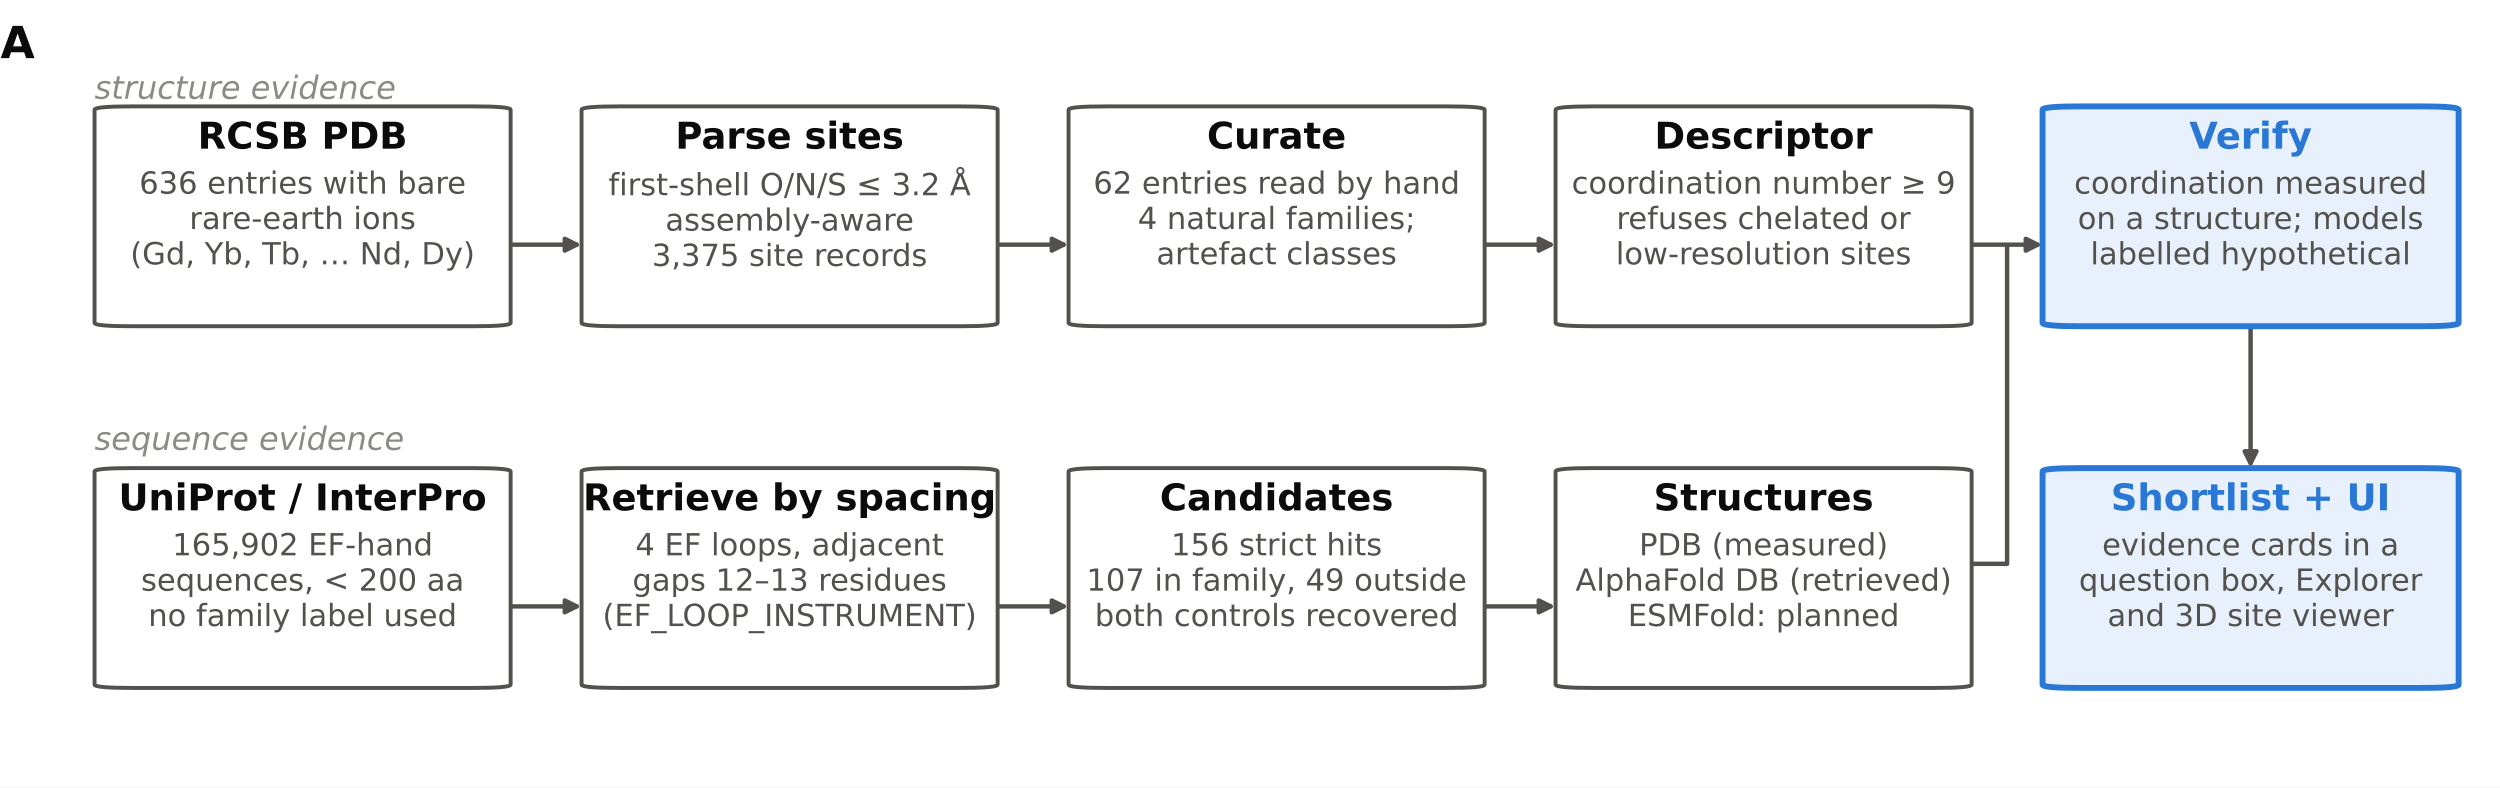
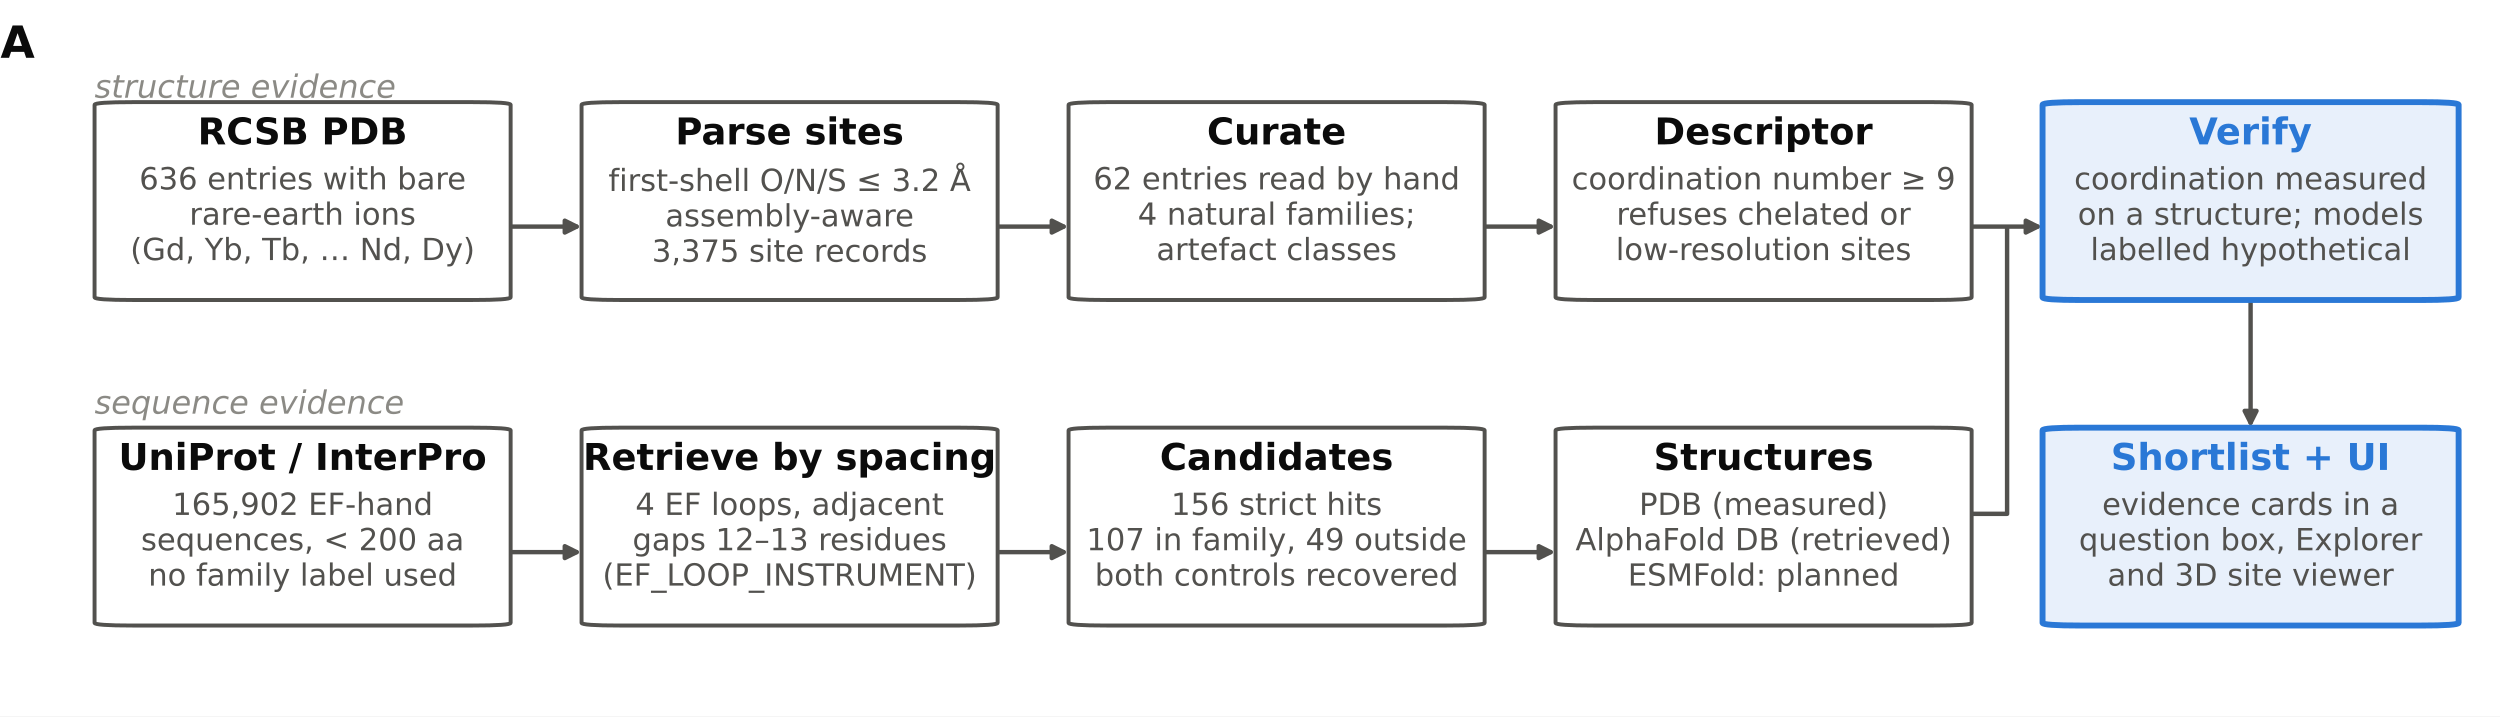
- <svg xmlns="http://www.w3.org/2000/svg" width="507.6pt" height="159.84pt" viewBox="0 0 507.6 159.84" version="1.1">
+ <svg xmlns="http://www.w3.org/2000/svg" width="507.6pt" height="145.44pt" viewBox="0 0 507.6 145.44" version="1.1">
  <defs>
    <style type="text/css">*{stroke-linejoin: round; stroke-linecap: butt}</style>
  </defs>
  <g id="figure_1">
    <g id="patch_1">
-       <path d="M 0 159.84  L 507.6 159.84  L 507.6 0  L 0 0  z " style="fill: #ffffff" />
+       <path d="M 0 145.44  L 507.6 145.44  L 507.6 0  L 0 0  z " style="fill: #ffffff" />
    </g>
    <g id="axes_1">
      <g id="patch_2">
-         <path d="M 103.68 49.68  Q 110.88 49.68 117.074 49.68  " clip-path="url(#p0a2bb8f576)" style="fill: none; stroke: #52514e; stroke-width: 0.9; stroke-linecap: round" />
-         <path d="M 114.674 48.48  L 117.074 49.68  L 114.674 50.88  z " clip-path="url(#p0a2bb8f576)" style="fill: #52514e; stroke: #52514e; stroke-width: 0.9; stroke-linecap: round" />
+         <path d="M 103.68 46.008  Q 110.88 46.008 117.074 46.008  " clip-path="url(#p95624edb99)" style="fill: none; stroke: #52514e; stroke-width: 0.9; stroke-linecap: round" />
+         <path d="M 114.674 44.808  L 117.074 46.008  L 114.674 47.208  z " clip-path="url(#p95624edb99)" style="fill: #52514e; stroke: #52514e; stroke-width: 0.9; stroke-linecap: round" />
      </g>
      <g id="patch_3">
-         <path d="M 103.68 123.12  Q 110.88 123.12 117.074 123.12  " clip-path="url(#p0a2bb8f576)" style="fill: none; stroke: #52514e; stroke-width: 0.9; stroke-linecap: round" />
-         <path d="M 114.674 121.92  L 117.074 123.12  L 114.674 124.32  z " clip-path="url(#p0a2bb8f576)" style="fill: #52514e; stroke: #52514e; stroke-width: 0.9; stroke-linecap: round" />
+         <path d="M 103.68 112.104  Q 110.88 112.104 117.074 112.104  " clip-path="url(#p95624edb99)" style="fill: none; stroke: #52514e; stroke-width: 0.9; stroke-linecap: round" />
+         <path d="M 114.674 110.904  L 117.074 112.104  L 114.674 113.304  z " clip-path="url(#p95624edb99)" style="fill: #52514e; stroke: #52514e; stroke-width: 0.9; stroke-linecap: round" />
      </g>
      <g id="patch_4">
-         <path d="M 202.56 49.68  Q 209.76 49.68 215.954 49.68  " clip-path="url(#p0a2bb8f576)" style="fill: none; stroke: #52514e; stroke-width: 0.9; stroke-linecap: round" />
-         <path d="M 213.554 48.48  L 215.954 49.68  L 213.554 50.88  z " clip-path="url(#p0a2bb8f576)" style="fill: #52514e; stroke: #52514e; stroke-width: 0.9; stroke-linecap: round" />
+         <path d="M 202.56 46.008  Q 209.76 46.008 215.954 46.008  " clip-path="url(#p95624edb99)" style="fill: none; stroke: #52514e; stroke-width: 0.9; stroke-linecap: round" />
+         <path d="M 213.554 44.808  L 215.954 46.008  L 213.554 47.208  z " clip-path="url(#p95624edb99)" style="fill: #52514e; stroke: #52514e; stroke-width: 0.9; stroke-linecap: round" />
      </g>
      <g id="patch_5">
-         <path d="M 202.56 123.12  Q 209.76 123.12 215.954 123.12  " clip-path="url(#p0a2bb8f576)" style="fill: none; stroke: #52514e; stroke-width: 0.9; stroke-linecap: round" />
-         <path d="M 213.554 121.92  L 215.954 123.12  L 213.554 124.32  z " clip-path="url(#p0a2bb8f576)" style="fill: #52514e; stroke: #52514e; stroke-width: 0.9; stroke-linecap: round" />
+         <path d="M 202.56 112.104  Q 209.76 112.104 215.954 112.104  " clip-path="url(#p95624edb99)" style="fill: none; stroke: #52514e; stroke-width: 0.9; stroke-linecap: round" />
+         <path d="M 213.554 110.904  L 215.954 112.104  L 213.554 113.304  z " clip-path="url(#p95624edb99)" style="fill: #52514e; stroke: #52514e; stroke-width: 0.9; stroke-linecap: round" />
      </g>
      <g id="patch_6">
-         <path d="M 301.44 49.68  Q 308.64 49.68 314.834 49.68  " clip-path="url(#p0a2bb8f576)" style="fill: none; stroke: #52514e; stroke-width: 0.9; stroke-linecap: round" />
-         <path d="M 312.434 48.48  L 314.834 49.68  L 312.434 50.88  z " clip-path="url(#p0a2bb8f576)" style="fill: #52514e; stroke: #52514e; stroke-width: 0.9; stroke-linecap: round" />
+         <path d="M 301.44 46.008  Q 308.64 46.008 314.834 46.008  " clip-path="url(#p95624edb99)" style="fill: none; stroke: #52514e; stroke-width: 0.9; stroke-linecap: round" />
+         <path d="M 312.434 44.808  L 314.834 46.008  L 312.434 47.208  z " clip-path="url(#p95624edb99)" style="fill: #52514e; stroke: #52514e; stroke-width: 0.9; stroke-linecap: round" />
      </g>
      <g id="patch_7">
-         <path d="M 301.44 123.12  Q 308.64 123.12 314.834 123.12  " clip-path="url(#p0a2bb8f576)" style="fill: none; stroke: #52514e; stroke-width: 0.9; stroke-linecap: round" />
-         <path d="M 312.434 121.92  L 314.834 123.12  L 312.434 124.32  z " clip-path="url(#p0a2bb8f576)" style="fill: #52514e; stroke: #52514e; stroke-width: 0.9; stroke-linecap: round" />
+         <path d="M 301.44 112.104  Q 308.64 112.104 314.834 112.104  " clip-path="url(#p95624edb99)" style="fill: none; stroke: #52514e; stroke-width: 0.9; stroke-linecap: round" />
+         <path d="M 312.434 110.904  L 314.834 112.104  L 312.434 113.304  z " clip-path="url(#p95624edb99)" style="fill: #52514e; stroke: #52514e; stroke-width: 0.9; stroke-linecap: round" />
      </g>
      <g id="patch_8">
-         <path d="M 400.32 49.68  Q 407.52 49.68 413.714 49.68  " clip-path="url(#p0a2bb8f576)" style="fill: none; stroke: #52514e; stroke-width: 0.9; stroke-linecap: round" />
-         <path d="M 411.314 48.48  L 413.714 49.68  L 411.314 50.88  z " clip-path="url(#p0a2bb8f576)" style="fill: #52514e; stroke: #52514e; stroke-width: 0.9; stroke-linecap: round" />
+         <path d="M 400.32 46.008  Q 407.52 46.008 413.714 46.008  " clip-path="url(#p95624edb99)" style="fill: none; stroke: #52514e; stroke-width: 0.9; stroke-linecap: round" />
+         <path d="M 411.314 44.808  L 413.714 46.008  L 411.314 47.208  z " clip-path="url(#p95624edb99)" style="fill: #52514e; stroke: #52514e; stroke-width: 0.9; stroke-linecap: round" />
      </g>
      <g id="line2d_1">
-         <path d="M 400.32 114.48  L 407.52 114.48  L 407.52 49.68  " clip-path="url(#p0a2bb8f576)" style="fill: none; stroke: #52514e; stroke-width: 0.9" />
+         <path d="M 400.32 104.328  L 407.52 104.328  L 407.52 46.008  " clip-path="url(#p95624edb99)" style="fill: none; stroke: #52514e; stroke-width: 0.9" />
      </g>
      <g id="patch_9">
-         <path d="M 456.96 66.24  Q 456.96 80.64 456.96 94.034  " clip-path="url(#p0a2bb8f576)" style="fill: none; stroke: #52514e; stroke-width: 0.9; stroke-linecap: round" />
-         <path d="M 458.16 91.634  L 456.96 94.034  L 455.76 91.634  z " clip-path="url(#p0a2bb8f576)" style="fill: #52514e; stroke: #52514e; stroke-width: 0.9; stroke-linecap: round" />
+         <path d="M 456.96 60.912  Q 456.96 73.872 456.96 85.826  " clip-path="url(#p95624edb99)" style="fill: none; stroke: #52514e; stroke-width: 0.9; stroke-linecap: round" />
+         <path d="M 458.16 83.426  L 456.96 85.826  L 455.76 83.426  z " clip-path="url(#p95624edb99)" style="fill: #52514e; stroke: #52514e; stroke-width: 0.9; stroke-linecap: round" />
      </g>
      <g id="patch_10">
-         <path d="M 26.88 66.24  L 96 66.24  Q 103.68 66.24 103.68 65.562  L 103.68 22.278  Q 103.68 21.6 96 21.6  L 26.88 21.6  Q 19.2 21.6 19.2 22.278  L 19.2 65.562  Q 19.2 66.24 26.88 66.24  z " clip-path="url(#p0a2bb8f576)" style="fill: #ffffff; stroke: #52514e; stroke-width: 0.8; stroke-linejoin: miter" />
+         <path d="M 26.88 60.912  L 96 60.912  Q 103.68 60.912 103.68 60.363  L 103.68 21.285  Q 103.68 20.736 96 20.736  L 26.88 20.736  Q 19.2 20.736 19.2 21.285  L 19.2 60.363  Q 19.2 60.912 26.88 60.912  z " clip-path="url(#p95624edb99)" style="fill: #ffffff; stroke: #52514e; stroke-width: 0.8; stroke-linejoin: miter" />
      </g>
      <g id="patch_11">
-         <path d="M 125.76 66.24  L 194.88 66.24  Q 202.56 66.24 202.56 65.562  L 202.56 22.278  Q 202.56 21.6 194.88 21.6  L 125.76 21.6  Q 118.08 21.6 118.08 22.278  L 118.08 65.562  Q 118.08 66.24 125.76 66.24  z " clip-path="url(#p0a2bb8f576)" style="fill: #ffffff; stroke: #52514e; stroke-width: 0.8; stroke-linejoin: miter" />
+         <path d="M 125.76 60.912  L 194.88 60.912  Q 202.56 60.912 202.56 60.363  L 202.56 21.285  Q 202.56 20.736 194.88 20.736  L 125.76 20.736  Q 118.08 20.736 118.08 21.285  L 118.08 60.363  Q 118.08 60.912 125.76 60.912  z " clip-path="url(#p95624edb99)" style="fill: #ffffff; stroke: #52514e; stroke-width: 0.8; stroke-linejoin: miter" />
      </g>
      <g id="patch_12">
-         <path d="M 224.64 66.24  L 293.76 66.24  Q 301.44 66.24 301.44 65.562  L 301.44 22.278  Q 301.44 21.6 293.76 21.6  L 224.64 21.6  Q 216.96 21.6 216.96 22.278  L 216.96 65.562  Q 216.96 66.24 224.64 66.24  z " clip-path="url(#p0a2bb8f576)" style="fill: #ffffff; stroke: #52514e; stroke-width: 0.8; stroke-linejoin: miter" />
+         <path d="M 224.64 60.912  L 293.76 60.912  Q 301.44 60.912 301.44 60.363  L 301.44 21.285  Q 301.44 20.736 293.76 20.736  L 224.64 20.736  Q 216.96 20.736 216.96 21.285  L 216.96 60.363  Q 216.96 60.912 224.64 60.912  z " clip-path="url(#p95624edb99)" style="fill: #ffffff; stroke: #52514e; stroke-width: 0.8; stroke-linejoin: miter" />
      </g>
      <g id="patch_13">
-         <path d="M 323.52 66.24  L 392.64 66.24  Q 400.32 66.24 400.32 65.562  L 400.32 22.278  Q 400.32 21.6 392.64 21.6  L 323.52 21.6  Q 315.84 21.6 315.84 22.278  L 315.84 65.562  Q 315.84 66.24 323.52 66.24  z " clip-path="url(#p0a2bb8f576)" style="fill: #ffffff; stroke: #52514e; stroke-width: 0.8; stroke-linejoin: miter" />
+         <path d="M 323.52 60.912  L 392.64 60.912  Q 400.32 60.912 400.32 60.363  L 400.32 21.285  Q 400.32 20.736 392.64 20.736  L 323.52 20.736  Q 315.84 20.736 315.84 21.285  L 315.84 60.363  Q 315.84 60.912 323.52 60.912  z " clip-path="url(#p95624edb99)" style="fill: #ffffff; stroke: #52514e; stroke-width: 0.8; stroke-linejoin: miter" />
      </g>
      <g id="patch_14">
-         <path d="M 26.88 139.68  L 96 139.68  Q 103.68 139.68 103.68 139.002  L 103.68 95.718  Q 103.68 95.04 96 95.04  L 26.88 95.04  Q 19.2 95.04 19.2 95.718  L 19.2 139.002  Q 19.2 139.68 26.88 139.68  z " clip-path="url(#p0a2bb8f576)" style="fill: #ffffff; stroke: #52514e; stroke-width: 0.8; stroke-linejoin: miter" />
+         <path d="M 26.88 127.008  L 96 127.008  Q 103.68 127.008 103.68 126.459  L 103.68 87.381  Q 103.68 86.832 96 86.832  L 26.88 86.832  Q 19.2 86.832 19.2 87.381  L 19.2 126.459  Q 19.2 127.008 26.88 127.008  z " clip-path="url(#p95624edb99)" style="fill: #ffffff; stroke: #52514e; stroke-width: 0.8; stroke-linejoin: miter" />
      </g>
      <g id="patch_15">
-         <path d="M 125.76 139.68  L 194.88 139.68  Q 202.56 139.68 202.56 139.002  L 202.56 95.718  Q 202.56 95.04 194.88 95.04  L 125.76 95.04  Q 118.08 95.04 118.08 95.718  L 118.08 139.002  Q 118.08 139.68 125.76 139.68  z " clip-path="url(#p0a2bb8f576)" style="fill: #ffffff; stroke: #52514e; stroke-width: 0.8; stroke-linejoin: miter" />
+         <path d="M 125.76 127.008  L 194.88 127.008  Q 202.56 127.008 202.56 126.459  L 202.56 87.381  Q 202.56 86.832 194.88 86.832  L 125.76 86.832  Q 118.08 86.832 118.08 87.381  L 118.08 126.459  Q 118.08 127.008 125.76 127.008  z " clip-path="url(#p95624edb99)" style="fill: #ffffff; stroke: #52514e; stroke-width: 0.8; stroke-linejoin: miter" />
      </g>
      <g id="patch_16">
-         <path d="M 224.64 139.68  L 293.76 139.68  Q 301.44 139.68 301.44 139.002  L 301.44 95.718  Q 301.44 95.04 293.76 95.04  L 224.64 95.04  Q 216.96 95.04 216.96 95.718  L 216.96 139.002  Q 216.96 139.68 224.64 139.68  z " clip-path="url(#p0a2bb8f576)" style="fill: #ffffff; stroke: #52514e; stroke-width: 0.8; stroke-linejoin: miter" />
+         <path d="M 224.64 127.008  L 293.76 127.008  Q 301.44 127.008 301.44 126.459  L 301.44 87.381  Q 301.44 86.832 293.76 86.832  L 224.64 86.832  Q 216.96 86.832 216.96 87.381  L 216.96 126.459  Q 216.96 127.008 224.64 127.008  z " clip-path="url(#p95624edb99)" style="fill: #ffffff; stroke: #52514e; stroke-width: 0.8; stroke-linejoin: miter" />
      </g>
      <g id="patch_17">
-         <path d="M 323.52 139.68  L 392.64 139.68  Q 400.32 139.68 400.32 139.002  L 400.32 95.718  Q 400.32 95.04 392.64 95.04  L 323.52 95.04  Q 315.84 95.04 315.84 95.718  L 315.84 139.002  Q 315.84 139.68 323.52 139.68  z " clip-path="url(#p0a2bb8f576)" style="fill: #ffffff; stroke: #52514e; stroke-width: 0.8; stroke-linejoin: miter" />
+         <path d="M 323.52 127.008  L 392.64 127.008  Q 400.32 127.008 400.32 126.459  L 400.32 87.381  Q 400.32 86.832 392.64 86.832  L 323.52 86.832  Q 315.84 86.832 315.84 87.381  L 315.84 126.459  Q 315.84 127.008 323.52 127.008  z " clip-path="url(#p95624edb99)" style="fill: #ffffff; stroke: #52514e; stroke-width: 0.8; stroke-linejoin: miter" />
      </g>
      <g id="patch_18">
-         <path d="M 422.4 66.24  L 491.52 66.24  Q 499.2 66.24 499.2 65.562  L 499.2 22.278  Q 499.2 21.6 491.52 21.6  L 422.4 21.6  Q 414.72 21.6 414.72 22.278  L 414.72 65.562  Q 414.72 66.24 422.4 66.24  z " clip-path="url(#p0a2bb8f576)" style="fill: #e8f0fb; stroke: #2a78d6; stroke-width: 1.2; stroke-linejoin: miter" />
+         <path d="M 422.4 60.912  L 491.52 60.912  Q 499.2 60.912 499.2 60.363  L 499.2 21.285  Q 499.2 20.736 491.52 20.736  L 422.4 20.736  Q 414.72 20.736 414.72 21.285  L 414.72 60.363  Q 414.72 60.912 422.4 60.912  z " clip-path="url(#p95624edb99)" style="fill: #e8f0fb; stroke: #2a78d6; stroke-width: 1.2; stroke-linejoin: miter" />
      </g>
      <g id="patch_19">
-         <path d="M 422.4 139.68  L 491.52 139.68  Q 499.2 139.68 499.2 139.002  L 499.2 95.718  Q 499.2 95.04 491.52 95.04  L 422.4 95.04  Q 414.72 95.04 414.72 95.718  L 414.72 139.002  Q 414.72 139.68 422.4 139.68  z " clip-path="url(#p0a2bb8f576)" style="fill: #e8f0fb; stroke: #2a78d6; stroke-width: 1.2; stroke-linejoin: miter" />
+         <path d="M 422.4 127.008  L 491.52 127.008  Q 499.2 127.008 499.2 126.459  L 499.2 87.381  Q 499.2 86.832 491.52 86.832  L 422.4 86.832  Q 414.72 86.832 414.72 87.381  L 414.72 126.459  Q 414.72 127.008 422.4 127.008  z " clip-path="url(#p95624edb99)" style="fill: #e8f0fb; stroke: #2a78d6; stroke-width: 1.2; stroke-linejoin: miter" />
      </g>
      <g id="text_1">
-         <text style="font-style: italic; font-size: 6.5px; font-family: 'DejaVu Sans'; text-anchor: start; fill: #8b8a85" x="19.2" y="20.059" transform="rotate(-0 19.2 20.05898)">structure evidence</text>
+         <text style="font-style: italic; font-size: 6.5px; font-family: 'DejaVu Sans'; text-anchor: start; fill: #8b8a85" x="19.2" y="19.843" transform="rotate(-0 19.2 19.84298)">structure evidence</text>
      </g>
      <g id="text_2">
-         <text style="font-style: italic; font-size: 6.5px; font-family: 'DejaVu Sans'; text-anchor: start; fill: #8b8a85" x="19.2" y="91.339" transform="rotate(-0 19.2 91.33898)">sequence evidence</text>
+         <text style="font-style: italic; font-size: 6.5px; font-family: 'DejaVu Sans'; text-anchor: start; fill: #8b8a85" x="19.2" y="83.995" transform="rotate(-0 19.2 83.99498)">sequence evidence</text>
      </g>
      <g id="text_3">
-         <text style="font-weight: 700; font-size: 7.5px; font-family: 'DejaVu Sans'; text-anchor: middle; fill: #0b0b0b" x="61.44" y="30.179" transform="rotate(-0 61.44 30.17883)">RCSB PDB</text>
+         <text style="font-weight: 700; font-size: 7.5px; font-family: 'DejaVu Sans'; text-anchor: middle; fill: #0b0b0b" x="61.44" y="29.315" transform="rotate(-0 61.44 29.31483)">RCSB PDB</text>
      </g>
      <g id="text_4">
-         <text style="font-size: 6.2px; font-family: 'DejaVu Sans'; fill: #52514e" transform="translate(28.26564 39.31603)">636 entries with bare</text>
-         <text style="font-size: 6.2px; font-family: 'DejaVu Sans'; fill: #52514e" transform="translate(38.45108 46.49423)">rare-earth ions</text>
-         <text style="font-size: 6.2px; font-family: 'DejaVu Sans'; fill: #52514e" transform="translate(26.45214 53.67242)">(Gd, Yb, Tb, … Nd, Dy)</text>
+         <text style="font-size: 6.2px; font-family: 'DejaVu Sans'; fill: #52514e" transform="translate(28.26564 38.45203)">636 entries with bare</text>
+         <text style="font-size: 6.2px; font-family: 'DejaVu Sans'; fill: #52514e" transform="translate(38.45108 45.63023)">rare-earth ions</text>
+         <text style="font-size: 6.2px; font-family: 'DejaVu Sans'; fill: #52514e" transform="translate(26.45214 52.80842)">(Gd, Yb, Tb, … Nd, Dy)</text>
      </g>
      <g id="text_5">
-         <text style="font-weight: 700; font-size: 7.5px; font-family: 'DejaVu Sans'; text-anchor: middle; fill: #0b0b0b" x="160.32" y="30.179" transform="rotate(-0 160.32 30.17883)">Parse sites</text>
+         <text style="font-weight: 700; font-size: 7.5px; font-family: 'DejaVu Sans'; text-anchor: middle; fill: #0b0b0b" x="160.32" y="29.315" transform="rotate(-0 160.32 29.31483)">Parse sites</text>
      </g>
      <g id="text_6">
-         <text style="font-size: 6.2px; font-family: 'DejaVu Sans'; fill: #52514e" transform="translate(123.5298 39.64637)">first-shell O/N/S ≤ 3.2 Å</text>
-         <text style="font-size: 6.2px; font-family: 'DejaVu Sans'; fill: #52514e" transform="translate(135.0884 46.82457)">assembly-aware</text>
-         <text style="font-size: 6.2px; font-family: 'DejaVu Sans'; fill: #52514e" transform="translate(132.3595 54.00277)">3,375 site records</text>
+         <text style="font-size: 6.2px; font-family: 'DejaVu Sans'; fill: #52514e" transform="translate(123.5298 38.78238)">first-shell O/N/S ≤ 3.2 Å</text>
+         <text style="font-size: 6.2px; font-family: 'DejaVu Sans'; fill: #52514e" transform="translate(135.0884 45.96057)">assembly-aware</text>
+         <text style="font-size: 6.2px; font-family: 'DejaVu Sans'; fill: #52514e" transform="translate(132.3595 53.13877)">3,375 site records</text>
      </g>
      <g id="text_7">
-         <text style="font-weight: 700; font-size: 7.5px; font-family: 'DejaVu Sans'; text-anchor: middle; fill: #0b0b0b" x="259.2" y="30.179" transform="rotate(-0 259.2 30.17883)">Curate</text>
+         <text style="font-weight: 700; font-size: 7.5px; font-family: 'DejaVu Sans'; text-anchor: middle; fill: #0b0b0b" x="259.2" y="29.315" transform="rotate(-0 259.2 29.31483)">Curate</text>
      </g>
      <g id="text_8">
-         <text style="font-size: 6.2px; font-family: 'DejaVu Sans'; fill: #52514e" transform="translate(221.9893 39.31603)">62 entries read by hand</text>
-         <text style="font-size: 6.2px; font-family: 'DejaVu Sans'; fill: #52514e" transform="translate(231.0166 46.49423)">4 natural families;</text>
-         <text style="font-size: 6.2px; font-family: 'DejaVu Sans'; fill: #52514e" transform="translate(234.7894 53.67242)">artefact classes</text>
+         <text style="font-size: 6.2px; font-family: 'DejaVu Sans'; fill: #52514e" transform="translate(221.9893 38.45203)">62 entries read by hand</text>
+         <text style="font-size: 6.2px; font-family: 'DejaVu Sans'; fill: #52514e" transform="translate(231.0166 45.63023)">4 natural families;</text>
+         <text style="font-size: 6.2px; font-family: 'DejaVu Sans'; fill: #52514e" transform="translate(234.7894 52.80842)">artefact classes</text>
      </g>
      <g id="text_9">
-         <text style="font-weight: 700; font-size: 7.5px; font-family: 'DejaVu Sans'; text-anchor: middle; fill: #0b0b0b" x="358.08" y="30.179" transform="rotate(-0 358.08 30.17883)">Descriptor</text>
+         <text style="font-weight: 700; font-size: 7.5px; font-family: 'DejaVu Sans'; text-anchor: middle; fill: #0b0b0b" x="358.08" y="29.315" transform="rotate(-0 358.08 29.31483)">Descriptor</text>
      </g>
      <g id="text_10">
-         <text style="font-size: 6.2px; font-family: 'DejaVu Sans'; fill: #52514e" transform="translate(319.1057 39.31603)">coordination number ≥ 9</text>
-         <text style="font-size: 6.2px; font-family: 'DejaVu Sans'; fill: #52514e" transform="translate(328.2047 46.49423)">refuses chelated or</text>
-         <text style="font-size: 6.2px; font-family: 'DejaVu Sans'; fill: #52514e" transform="translate(328.0817 53.67242)">low-resolution sites</text>
+         <text style="font-size: 6.2px; font-family: 'DejaVu Sans'; fill: #52514e" transform="translate(319.1057 38.45203)">coordination number ≥ 9</text>
+         <text style="font-size: 6.2px; font-family: 'DejaVu Sans'; fill: #52514e" transform="translate(328.2047 45.63023)">refuses chelated or</text>
+         <text style="font-size: 6.2px; font-family: 'DejaVu Sans'; fill: #52514e" transform="translate(328.0817 52.80842)">low-resolution sites</text>
      </g>
      <g id="text_11">
-         <text style="font-weight: 700; font-size: 7.5px; font-family: 'DejaVu Sans'; text-anchor: middle; fill: #0b0b0b" x="61.44" y="103.619" transform="rotate(-0 61.44 103.6188)">UniProt / InterPro</text>
+         <text style="font-weight: 700; font-size: 7.5px; font-family: 'DejaVu Sans'; text-anchor: middle; fill: #0b0b0b" x="61.44" y="95.411" transform="rotate(-0 61.44 95.41083)">UniProt / InterPro</text>
      </g>
      <g id="text_12">
-         <text style="font-size: 6.2px; font-family: 'DejaVu Sans'; fill: #52514e" transform="translate(34.97811 112.756)">165,902 EF-hand</text>
-         <text style="font-size: 6.2px; font-family: 'DejaVu Sans'; fill: #52514e" transform="translate(28.63086 119.9342)">sequences, &lt; 200 aa</text>
-         <text style="font-size: 6.2px; font-family: 'DejaVu Sans'; fill: #52514e" transform="translate(30.10239 127.1124)">no family label used</text>
+         <text style="font-size: 6.2px; font-family: 'DejaVu Sans'; fill: #52514e" transform="translate(34.97811 104.548)">165,902 EF-hand</text>
+         <text style="font-size: 6.2px; font-family: 'DejaVu Sans'; fill: #52514e" transform="translate(28.63086 111.7262)">sequences, &lt; 200 aa</text>
+         <text style="font-size: 6.2px; font-family: 'DejaVu Sans'; fill: #52514e" transform="translate(30.10239 118.9044)">no family label used</text>
      </g>
      <g id="text_13">
-         <text style="font-weight: 700; font-size: 7.5px; font-family: 'DejaVu Sans'; text-anchor: middle; fill: #0b0b0b" x="160.32" y="103.619" transform="rotate(-0 160.32 103.6188)">Retrieve by spacing</text>
+         <text style="font-weight: 700; font-size: 7.5px; font-family: 'DejaVu Sans'; text-anchor: middle; fill: #0b0b0b" x="160.32" y="95.411" transform="rotate(-0 160.32 95.41083)">Retrieve by spacing</text>
      </g>
      <g id="text_14">
-         <text style="font-size: 6.2px; font-family: 'DejaVu Sans'; fill: #52514e" transform="translate(129.0066 112.756)">4 EF loops, adjacent</text>
-         <text style="font-size: 6.2px; font-family: 'DejaVu Sans'; fill: #52514e" transform="translate(128.4162 119.9342)">gaps 12–13 residues</text>
-         <text style="font-size: 6.2px; font-family: 'DejaVu Sans'; fill: #52514e" transform="translate(122.3305 127.1124)">(EF_LOOP_INSTRUMENT)</text>
+         <text style="font-size: 6.2px; font-family: 'DejaVu Sans'; fill: #52514e" transform="translate(129.0066 104.548)">4 EF loops, adjacent</text>
+         <text style="font-size: 6.2px; font-family: 'DejaVu Sans'; fill: #52514e" transform="translate(128.4162 111.7262)">gaps 12–13 residues</text>
+         <text style="font-size: 6.2px; font-family: 'DejaVu Sans'; fill: #52514e" transform="translate(122.3305 118.9044)">(EF_LOOP_INSTRUMENT)</text>
      </g>
      <g id="text_15">
-         <text style="font-weight: 700; font-size: 7.5px; font-family: 'DejaVu Sans'; text-anchor: middle; fill: #0b0b0b" x="259.2" y="103.619" transform="rotate(-0 259.2 103.6188)">Candidates</text>
+         <text style="font-weight: 700; font-size: 7.5px; font-family: 'DejaVu Sans'; text-anchor: middle; fill: #0b0b0b" x="259.2" y="95.411" transform="rotate(-0 259.2 95.41083)">Candidates</text>
      </g>
      <g id="text_16">
-         <text style="font-size: 6.2px; font-family: 'DejaVu Sans'; fill: #52514e" transform="translate(237.7708 112.756)">156 strict hits</text>
-         <text style="font-size: 6.2px; font-family: 'DejaVu Sans'; fill: #52514e" transform="translate(220.59 119.9342)">107 in family, 49 outside</text>
-         <text style="font-size: 6.2px; font-family: 'DejaVu Sans'; fill: #52514e" transform="translate(222.2901 127.1124)">both controls recovered</text>
+         <text style="font-size: 6.2px; font-family: 'DejaVu Sans'; fill: #52514e" transform="translate(237.7708 104.548)">156 strict hits</text>
+         <text style="font-size: 6.2px; font-family: 'DejaVu Sans'; fill: #52514e" transform="translate(220.59 111.7262)">107 in family, 49 outside</text>
+         <text style="font-size: 6.2px; font-family: 'DejaVu Sans'; fill: #52514e" transform="translate(222.2901 118.9044)">both controls recovered</text>
      </g>
      <g id="text_17">
-         <text style="font-weight: 700; font-size: 7.5px; font-family: 'DejaVu Sans'; text-anchor: middle; fill: #0b0b0b" x="358.08" y="103.619" transform="rotate(-0 358.08 103.6188)">Structures</text>
+         <text style="font-weight: 700; font-size: 7.5px; font-family: 'DejaVu Sans'; text-anchor: middle; fill: #0b0b0b" x="358.08" y="95.411" transform="rotate(-0 358.08 95.41083)">Structures</text>
      </g>
      <g id="text_18">
-         <text style="font-size: 6.2px; font-family: 'DejaVu Sans'; fill: #52514e" transform="translate(332.8063 112.756)">PDB (measured)</text>
-         <text style="font-size: 6.2px; font-family: 'DejaVu Sans'; fill: #52514e" transform="translate(319.8851 119.9342)">AlphaFold DB (retrieved)</text>
-         <text style="font-size: 6.2px; font-family: 'DejaVu Sans'; fill: #52514e" transform="translate(330.5186 127.1124)">ESMFold: planned</text>
+         <text style="font-size: 6.2px; font-family: 'DejaVu Sans'; fill: #52514e" transform="translate(332.8063 104.548)">PDB (measured)</text>
+         <text style="font-size: 6.2px; font-family: 'DejaVu Sans'; fill: #52514e" transform="translate(319.8851 111.7262)">AlphaFold DB (retrieved)</text>
+         <text style="font-size: 6.2px; font-family: 'DejaVu Sans'; fill: #52514e" transform="translate(330.5186 118.9044)">ESMFold: planned</text>
      </g>
      <g id="text_19">
-         <text style="font-weight: 700; font-size: 7.5px; font-family: 'DejaVu Sans'; text-anchor: middle; fill: #2a78d6" x="456.96" y="30.179" transform="rotate(-0 456.96 30.17883)">Verify</text>
+         <text style="font-weight: 700; font-size: 7.5px; font-family: 'DejaVu Sans'; text-anchor: middle; fill: #2a78d6" x="456.96" y="29.315" transform="rotate(-0 456.96 29.31483)">Verify</text>
      </g>
      <g id="text_20">
-         <text style="font-size: 6.2px; font-family: 'DejaVu Sans'; fill: #52514e" transform="translate(421.1385 39.31603)">coordination measured</text>
-         <text style="font-size: 6.2px; font-family: 'DejaVu Sans'; fill: #52514e" transform="translate(421.8651 46.49423)">on a structure; models</text>
-         <text style="font-size: 6.2px; font-family: 'DejaVu Sans'; fill: #52514e" transform="translate(424.4468 53.67242)">labelled hypothetical</text>
+         <text style="font-size: 6.2px; font-family: 'DejaVu Sans'; fill: #52514e" transform="translate(421.1385 38.45203)">coordination measured</text>
+         <text style="font-size: 6.2px; font-family: 'DejaVu Sans'; fill: #52514e" transform="translate(421.8651 45.63023)">on a structure; models</text>
+         <text style="font-size: 6.2px; font-family: 'DejaVu Sans'; fill: #52514e" transform="translate(424.4468 52.80842)">labelled hypothetical</text>
      </g>
      <g id="text_21">
-         <text style="font-weight: 700; font-size: 7.5px; font-family: 'DejaVu Sans'; text-anchor: middle; fill: #2a78d6" x="456.96" y="103.619" transform="rotate(-0 456.96 103.6188)">Shortlist + UI</text>
+         <text style="font-weight: 700; font-size: 7.5px; font-family: 'DejaVu Sans'; text-anchor: middle; fill: #2a78d6" x="456.96" y="95.411" transform="rotate(-0 456.96 95.41083)">Shortlist + UI</text>
      </g>
      <g id="text_22">
-         <text style="font-size: 6.2px; font-family: 'DejaVu Sans'; fill: #52514e" transform="translate(426.8159 112.756)">evidence cards in a</text>
-         <text style="font-size: 6.2px; font-family: 'DejaVu Sans'; fill: #52514e" transform="translate(422.1024 119.9342)">question box, Explorer</text>
-         <text style="font-size: 6.2px; font-family: 'DejaVu Sans'; fill: #52514e" transform="translate(427.8931 127.1124)">and 3D site viewer</text>
+         <text style="font-size: 6.2px; font-family: 'DejaVu Sans'; fill: #52514e" transform="translate(426.8159 104.548)">evidence cards in a</text>
+         <text style="font-size: 6.2px; font-family: 'DejaVu Sans'; fill: #52514e" transform="translate(422.1024 111.7262)">question box, Explorer</text>
+         <text style="font-size: 6.2px; font-family: 'DejaVu Sans'; fill: #52514e" transform="translate(427.8931 118.9044)">and 3D site viewer</text>
      </g>
      <g id="text_23">
-         <text style="font-weight: 700; font-size: 9px; font-family: 'DejaVu Sans'; text-anchor: end; fill: #0b0b0b" x="7.056" y="11.808" transform="rotate(-0 7.056 11.80828)">A</text>
+         <text style="font-weight: 700; font-size: 9px; font-family: 'DejaVu Sans'; text-anchor: end; fill: #0b0b0b" x="7.056" y="11.736" transform="rotate(-0 7.056 11.73628)">A</text>
      </g>
    </g>
  </g>
  <defs>
-     <clipPath id="p0a2bb8f576">
-       <rect x="14.4" y="12.96" width="489.6" height="144" />
+     <clipPath id="p95624edb99">
+       <rect x="14.4" y="12.96" width="489.6" height="129.6" />
    </clipPath>
  </defs>
</svg>
